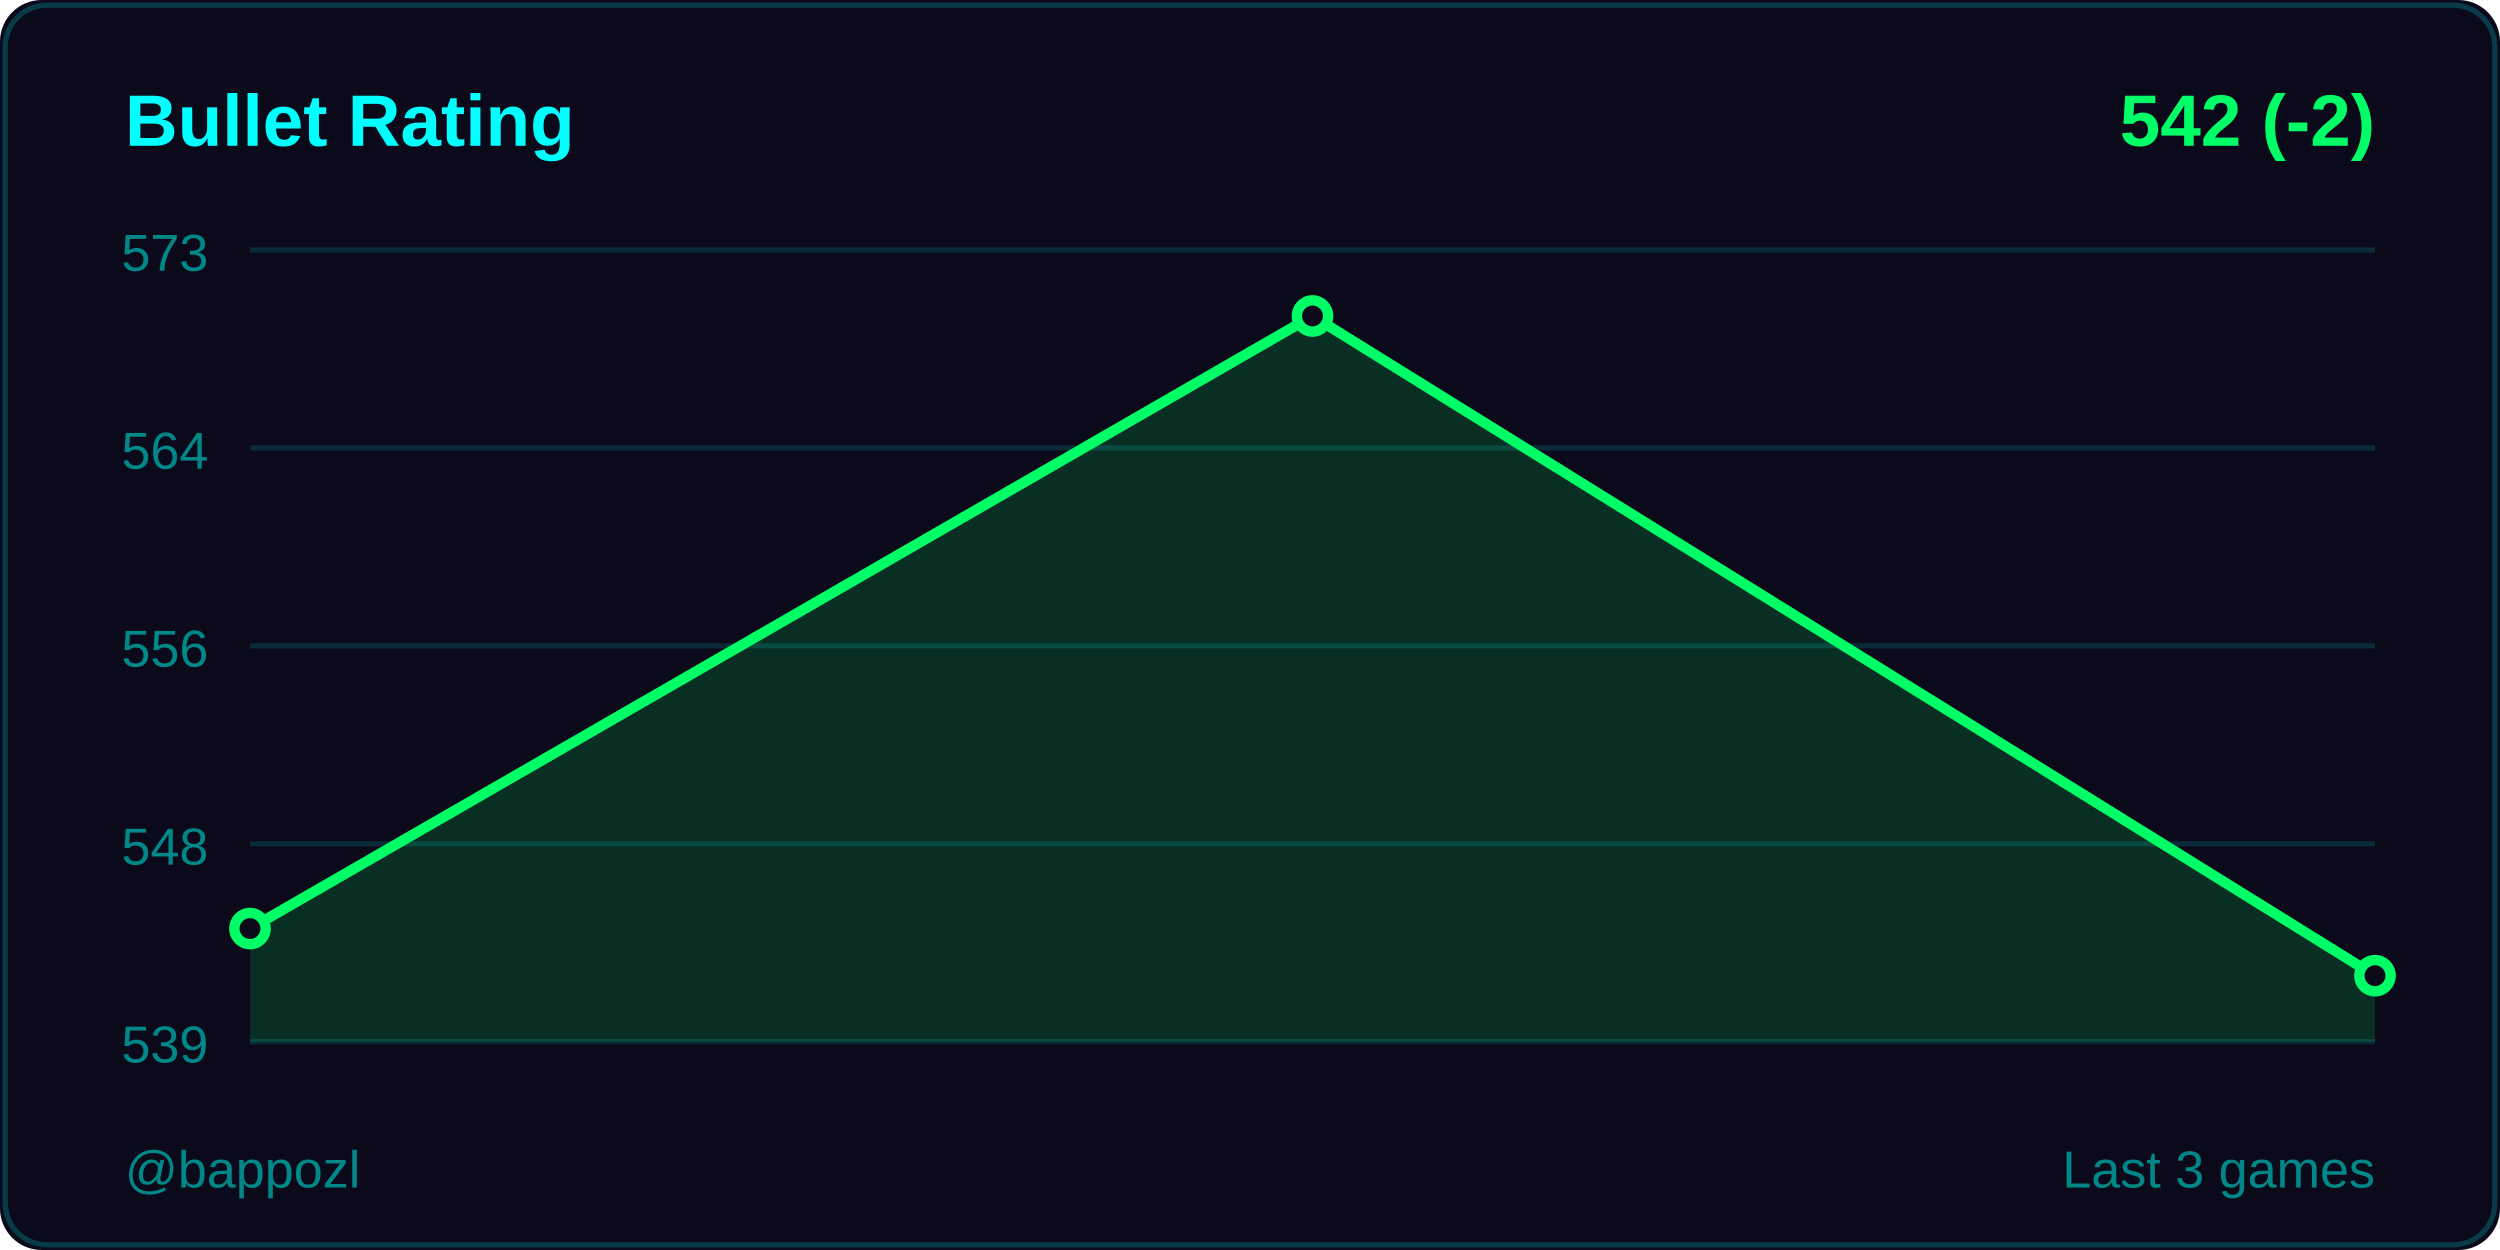
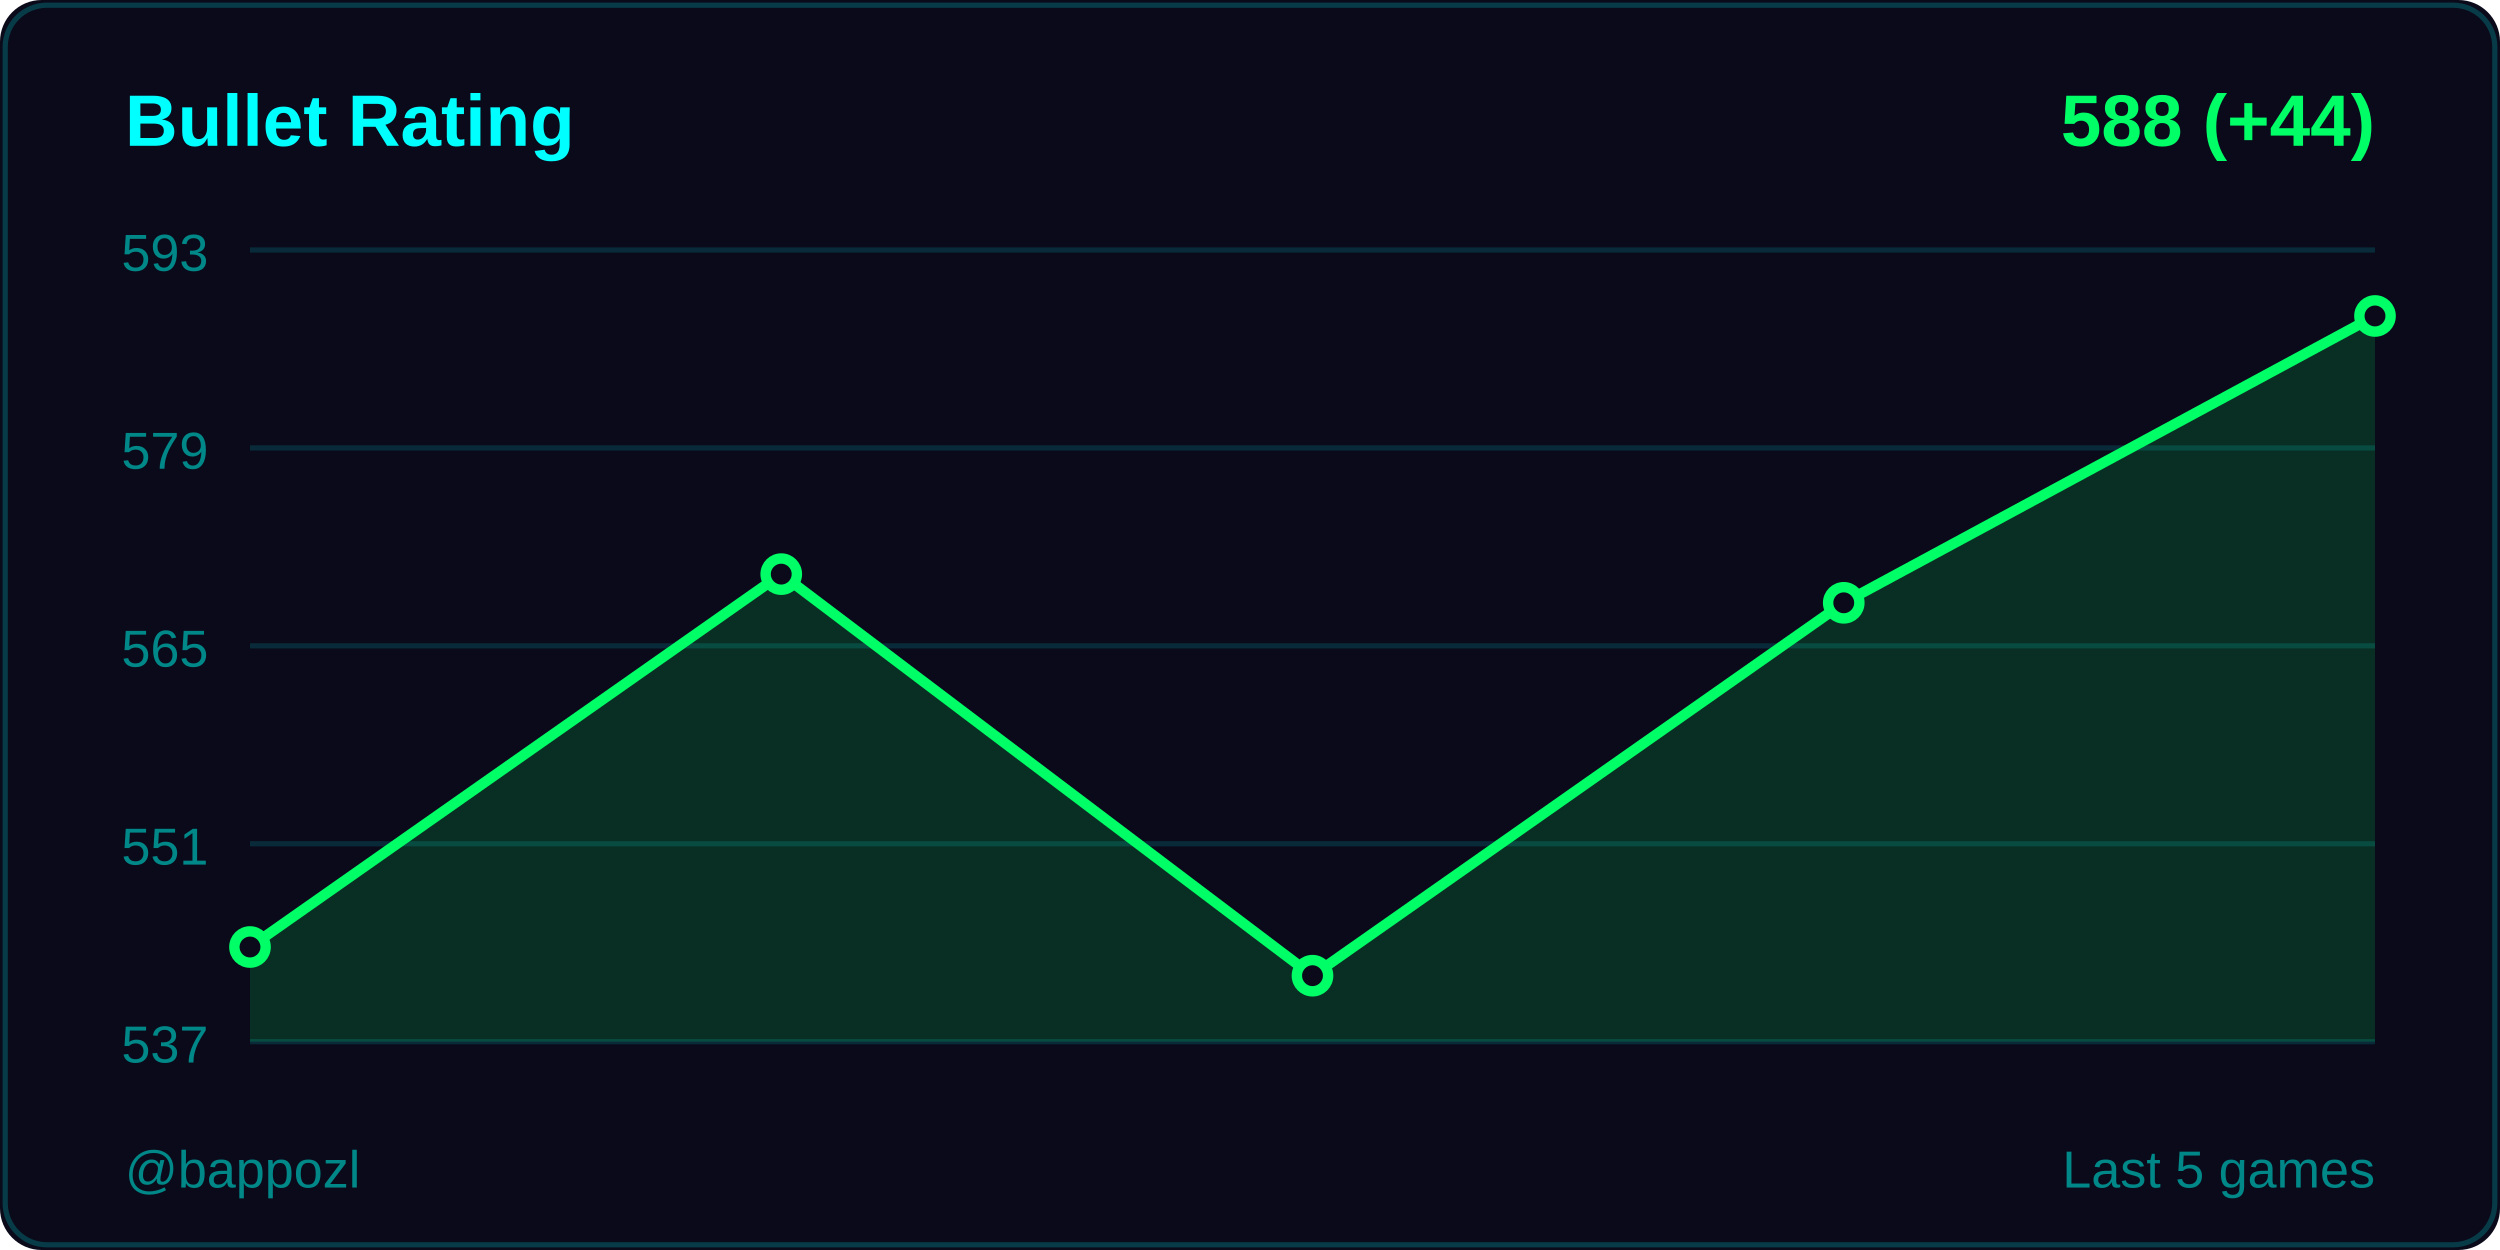
<svg xmlns="http://www.w3.org/2000/svg" width="480" height="240">
  <rect width="480" height="240" fill="#0a0a1a" rx="8" />
  <rect x="1" y="1" width="478" height="238" fill="none" stroke="#00ffff33" rx="8" />
  <text x="24" y="28" fill="#00ffff" font-size="14" font-weight="600" font-family="Segoe UI, Arial, sans-serif">
    Bullet Rating
  </text>
  <text x="456" y="28" fill="#00ff66" font-size="14" font-weight="600" font-family="Segoe UI, Arial, sans-serif" text-anchor="end">
-     542 (-2)
+     588 (+44)
  </text>
  <line x1="48" y1="48" x2="456" y2="48" stroke="#00ffff22" stroke-width="1" />
-   <text x="40" y="52" fill="#008888" font-size="10" font-family="Segoe UI, Arial, sans-serif" text-anchor="end">573</text>
+   <text x="40" y="52" fill="#008888" font-size="10" font-family="Segoe UI, Arial, sans-serif" text-anchor="end">593</text>
  <line x1="48" y1="86" x2="456" y2="86" stroke="#00ffff22" stroke-width="1" />
-   <text x="40" y="90" fill="#008888" font-size="10" font-family="Segoe UI, Arial, sans-serif" text-anchor="end">564</text>
+   <text x="40" y="90" fill="#008888" font-size="10" font-family="Segoe UI, Arial, sans-serif" text-anchor="end">579</text>
  <line x1="48" y1="124" x2="456" y2="124" stroke="#00ffff22" stroke-width="1" />
-   <text x="40" y="128" fill="#008888" font-size="10" font-family="Segoe UI, Arial, sans-serif" text-anchor="end">556</text>
+   <text x="40" y="128" fill="#008888" font-size="10" font-family="Segoe UI, Arial, sans-serif" text-anchor="end">565</text>
  <line x1="48" y1="162" x2="456" y2="162" stroke="#00ffff22" stroke-width="1" />
-   <text x="40" y="166" fill="#008888" font-size="10" font-family="Segoe UI, Arial, sans-serif" text-anchor="end">548</text>
+   <text x="40" y="166" fill="#008888" font-size="10" font-family="Segoe UI, Arial, sans-serif" text-anchor="end">551</text>
  <line x1="48" y1="200" x2="456" y2="200" stroke="#00ffff22" stroke-width="1" />
-   <text x="40" y="204" fill="#008888" font-size="10" font-family="Segoe UI, Arial, sans-serif" text-anchor="end">539</text>
-   <polygon points="48,200 48,178.286 252,60.667 456,187.333 456,200" fill="#00ff66" opacity="0.15" />
-   <polyline points="48,178.286 252,60.667 456,187.333" fill="none" stroke="#00ff66" stroke-width="2" stroke-linecap="round" stroke-linejoin="round" />
-   <circle cx="48" cy="178.286" r="3" fill="#0a0a1a" stroke="#00ff66" stroke-width="2" />
-   <circle cx="252" cy="60.667" r="3" fill="#0a0a1a" stroke="#00ff66" stroke-width="2" />
-   <circle cx="456" cy="187.333" r="3" fill="#0a0a1a" stroke="#00ff66" stroke-width="2" />
+   <text x="40" y="204" fill="#008888" font-size="10" font-family="Segoe UI, Arial, sans-serif" text-anchor="end">537</text>
+   <polygon points="48,200 48,181.826 150,110.232 252,187.333 354,115.739 456,60.667 456,200" fill="#00ff66" opacity="0.15" />
+   <polyline points="48,181.826 150,110.232 252,187.333 354,115.739 456,60.667" fill="none" stroke="#00ff66" stroke-width="2" stroke-linecap="round" stroke-linejoin="round" />
+   <circle cx="48" cy="181.826" r="3" fill="#0a0a1a" stroke="#00ff66" stroke-width="2" />
+   <circle cx="150" cy="110.232" r="3" fill="#0a0a1a" stroke="#00ff66" stroke-width="2" />
+   <circle cx="252" cy="187.333" r="3" fill="#0a0a1a" stroke="#00ff66" stroke-width="2" />
+   <circle cx="354" cy="115.739" r="3" fill="#0a0a1a" stroke="#00ff66" stroke-width="2" />
+   <circle cx="456" cy="60.667" r="3" fill="#0a0a1a" stroke="#00ff66" stroke-width="2" />
  <text x="24" y="228" fill="#008888" font-size="10" font-family="Segoe UI, Arial, sans-serif">
    @bappozl
  </text>
  <text x="456" y="228" fill="#008888" font-size="10" font-family="Segoe UI, Arial, sans-serif" text-anchor="end">
-     Last 3 games
+     Last 5 games
  </text>
</svg>
